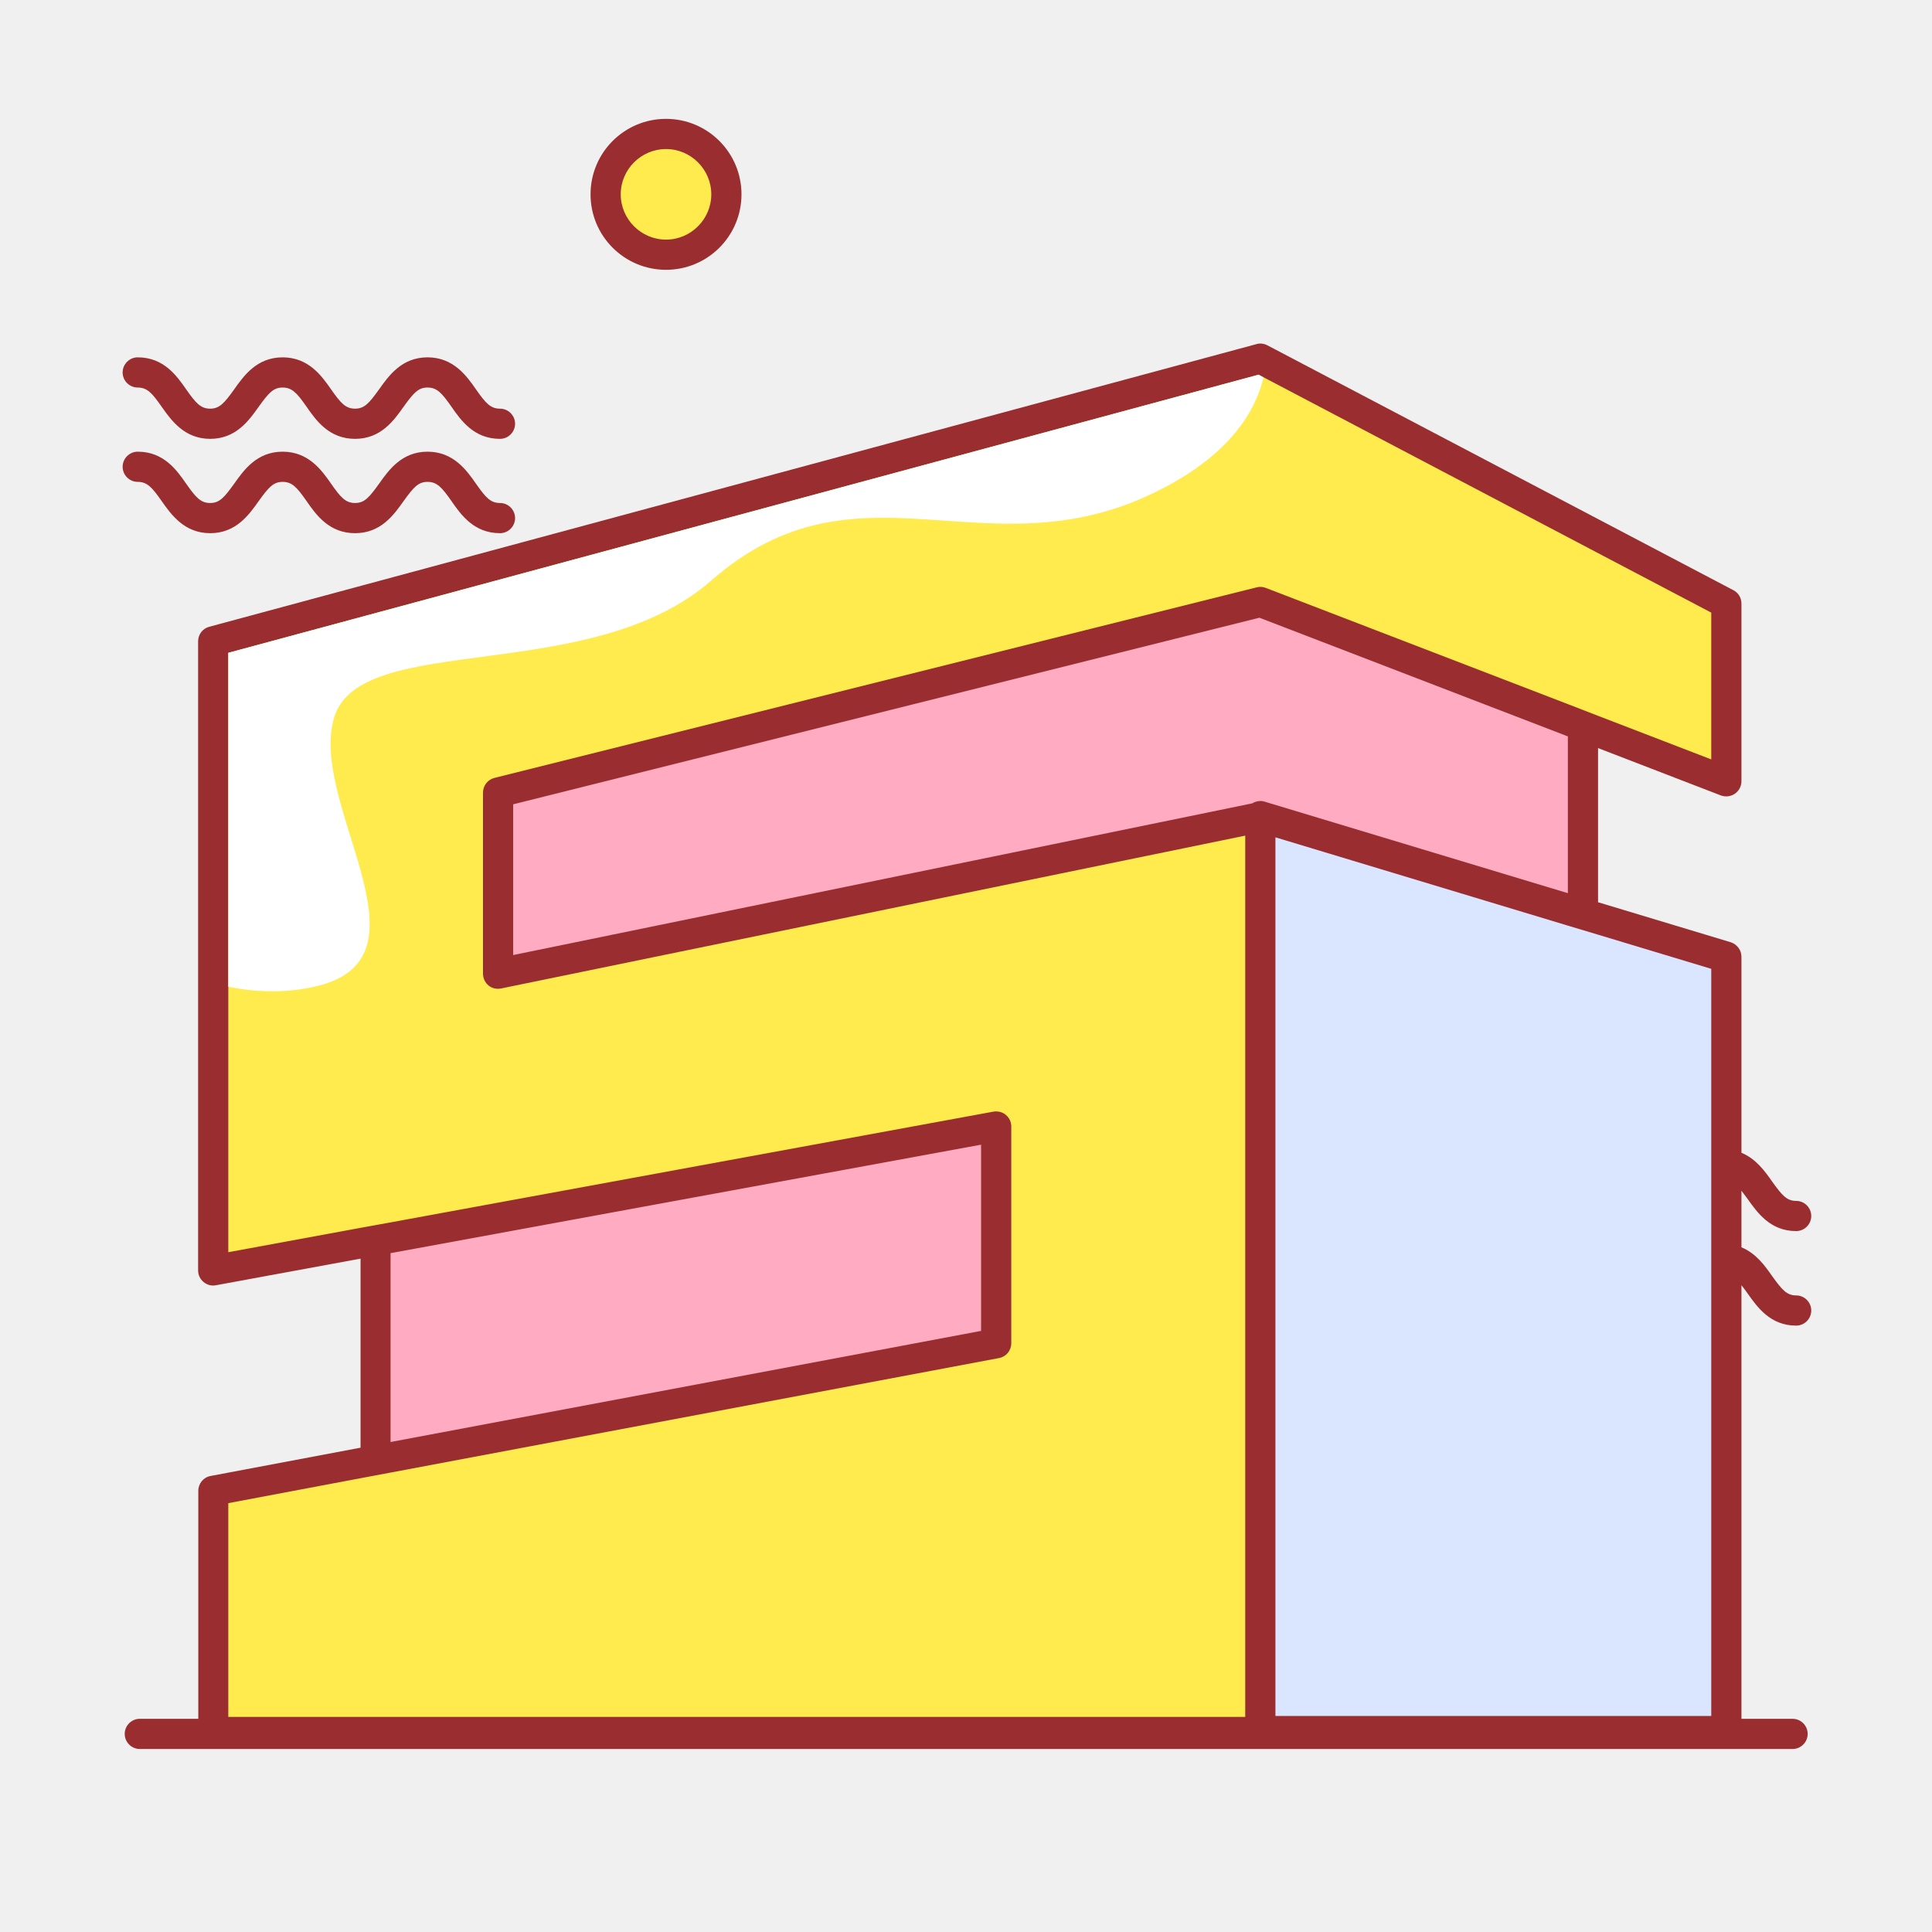
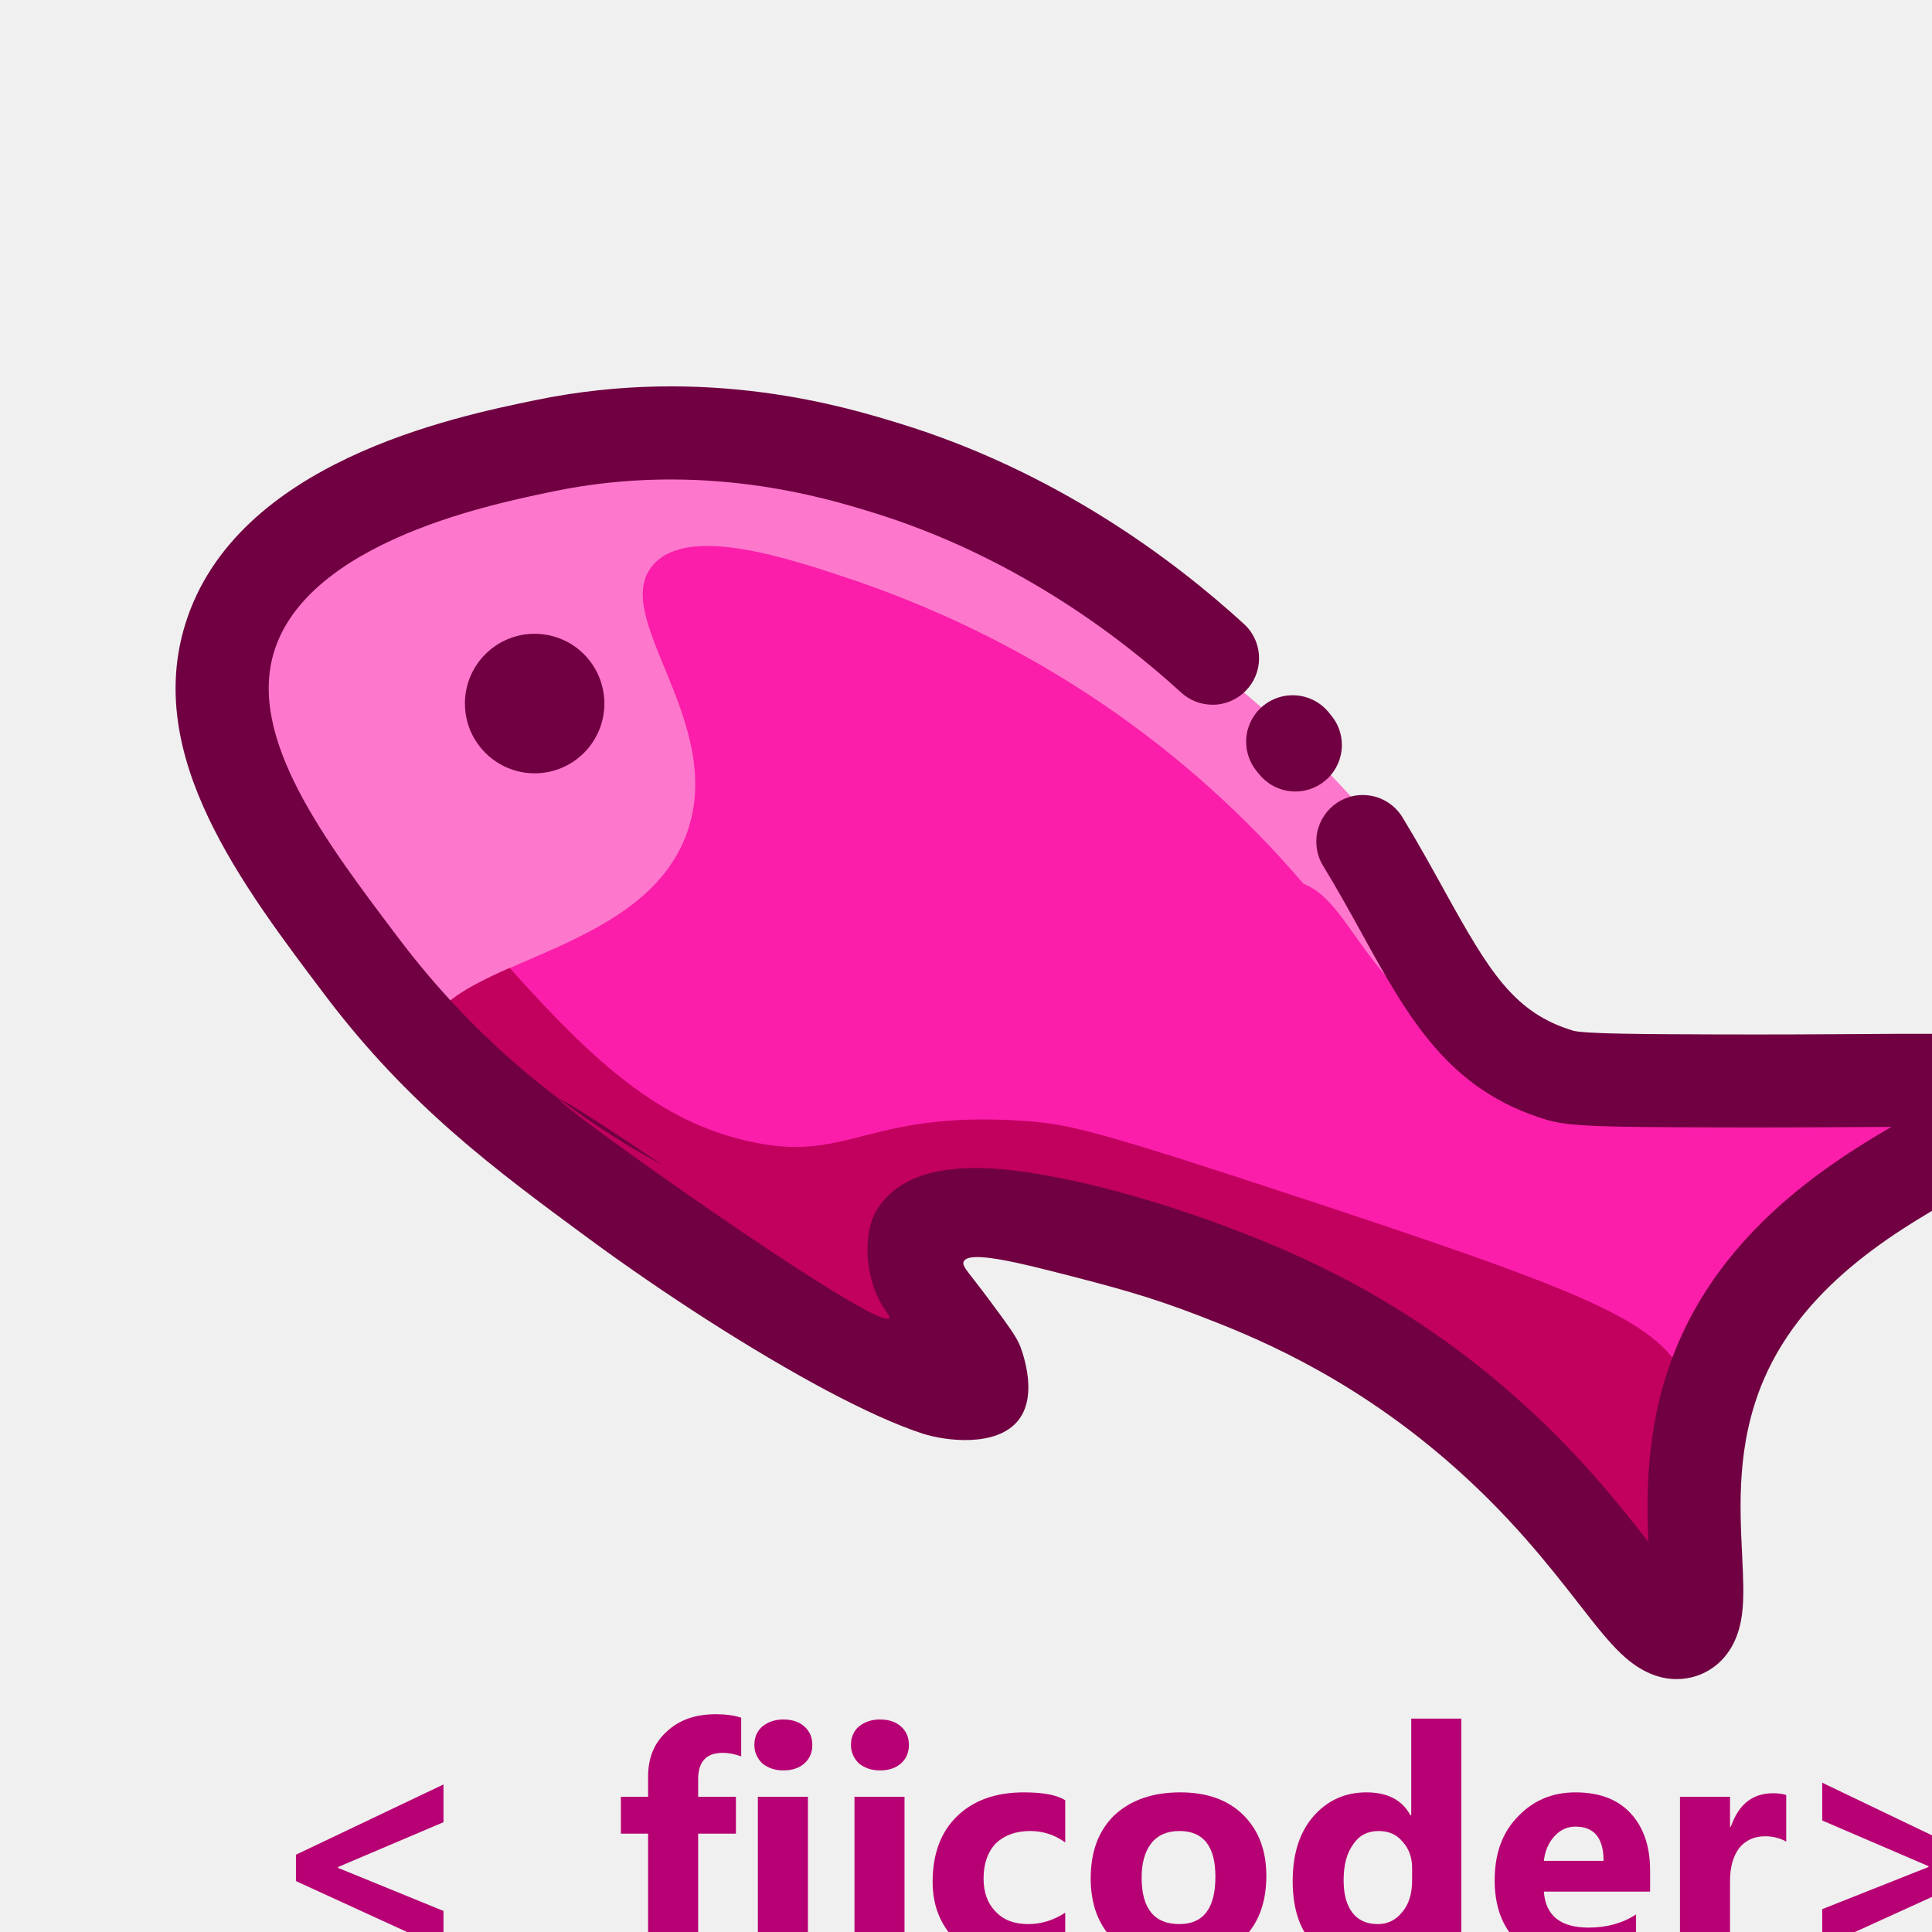
- <svg xmlns="http://www.w3.org/2000/svg" width="800px" height="800px" viewBox="0 0 1024 1024" class="icon" version="1.1">
-   <path d="M265 282.6c-13.8 0-20.7-9.8-25.7-17-5.1-7.3-7.7-10.2-12.7-10.2s-7.5 3-12.7 10.2c-5.1 7.2-12 17-25.7 17-13.8 0-20.7-9.8-25.7-17-5.1-7.3-7.7-10.2-12.7-10.2s-7.5 3-12.7 10.2c-5.1 7.2-12 17-25.7 17s-20.7-9.9-25.7-17c-5.1-7.3-7.7-10.2-12.7-10.2-4.4 0-8-3.6-8-8s3.6-8 8-8c13.8 0 20.7 9.8 25.7 17 5.1 7.3 7.7 10.2 12.7 10.2s7.5-3 12.7-10.2c5.1-7.2 12-17 25.7-17s20.7 9.8 25.7 17c5.1 7.3 7.7 10.2 12.7 10.2 5 0 7.5-3 12.7-10.2 5.1-7.2 12-17 25.7-17s20.7 9.8 25.7 17c5.1 7.3 7.7 10.2 12.7 10.2 4.4 0 8 3.6 8 8s-3.6 8-8 8zM265 232.6c-13.8 0-20.7-9.8-25.7-17-5.1-7.3-7.7-10.2-12.7-10.2s-7.5 3-12.7 10.2c-5.1 7.2-12 17-25.7 17-13.8 0-20.7-9.8-25.7-17-5.1-7.3-7.7-10.2-12.7-10.2s-7.5 3-12.7 10.2c-5.1 7.2-12 17-25.7 17s-20.7-9.9-25.7-17c-5.1-7.3-7.7-10.2-12.7-10.2-4.4 0-8-3.6-8-8s3.6-8 8-8c13.8 0 20.7 9.8 25.7 17 5.1 7.3 7.7 10.2 12.7 10.2s7.5-3 12.7-10.2c5.1-7.2 12-17 25.7-17s20.7 9.8 25.7 17c5.1 7.3 7.7 10.2 12.7 10.2 5 0 7.5-3 12.7-10.2 5.1-7.2 12-17 25.7-17s20.7 9.8 25.7 17c5.1 7.3 7.7 10.2 12.7 10.2 4.4 0 8 3.6 8 8s-3.6 8-8 8z" fill="#9A2D2F" />
-   <path d="M353 103m-32 0a32 32 0 1 0 64 0 32 32 0 1 0-64 0Z" fill="#FFEB4D" />
-   <path d="M353 143c-22.1 0-40-17.9-40-40s17.9-40 40-40 40 17.9 40 40-17.9 40-40 40z m0-64c-13.2 0-24 10.8-24 24s10.8 24 24 24 24-10.8 24-24-10.8-24-24-24z" fill="#9A2D2F" />
-   <path d="M839 918.5H199v-562l476-105 164 105z" fill="#FFACC2" />
-   <path d="M264 516v-96l404-101 247 95.1v-94.3L668 190 113 339.8v333.5L528 597v115l-415 78.1V918h802V507.6L668 433z" fill="#FFEB4D" />
-   <path d="M668 917.5h247V507.1l-247-74.6z" fill="#DAE5FF" />
-   <path d="M926.3 685.6c5.1 7.2 12 17 25.7 17 4.4 0 8-3.6 8-8s-3.6-8-8-8c-5 0-7.5-3-12.7-10.2-3.7-5.3-8.5-12.1-16.3-15.3v-30c1 1.3 2 2.7 3.3 4.4 5.1 7.2 12 17 25.7 17 4.4 0 8-3.6 8-8s-3.6-8-8-8c-5 0-7.5-3-12.7-10.2-3.7-5.3-8.5-12.1-16.3-15.3V507.1c0-3.5-2.3-6.6-5.7-7.7L847 478.2v-81.7l65.1 25.1c2.5 0.9 5.2 0.6 7.4-0.9s3.5-4 3.5-6.6v-94.2c0-3-1.6-5.7-4.3-7.1L671.7 183c-1.8-0.9-3.9-1.2-5.8-0.6l-555 149.8c-3.5 0.9-5.9 4.1-5.9 7.7v333.5c0 2.4 1.1 4.6 2.9 6.1 1.8 1.5 4.2 2.2 6.6 1.7l76.6-14.1v100.2l-79.5 15c-3.8 0.7-6.5 4-6.5 7.9V911h-31c-4.4 0-8 3.6-8 8s3.6 8 8 8h876c4.4 0 8-3.6 8-8s-3.6-8-8-8H923V681.2c1 1.2 2.1 2.7 3.3 4.4zM676 443.8l155 46.8 16 4.8 60 18.1v396H676V443.8z m155 29.6l-160.7-48.5c-2.2-0.7-4.6-0.3-6.6 0.9L272 506.2v-79.9l395.5-98.9L831 390.3v83.1zM207 664.2l313-57.5v98.7l-313 58.9V664.2z m-86 132.5l70-13.2 16-3 322.5-60.7c3.8-0.7 6.5-4 6.5-7.9V597c0-2.4-1.1-4.6-2.9-6.1-1.8-1.5-4.2-2.1-6.6-1.7L207 647.9l-16 2.9-70 12.9V346l546.1-147.4L907 324.7v77.8l-60-23.1-16-6.2-160.1-61.6c-1.5-0.6-3.2-0.7-4.8-0.3l-404 101c-3.6 0.9-6.1 4.1-6.1 7.8v96c0 2.4 1.1 4.7 2.9 6.2s4.3 2.1 6.7 1.6l394.4-81V910H121V796.7z" fill="#9A2D2F" />
-   <path d="M121 346v177c15.4 3.1 31.7 3.5 48-0.6 63-16.1-6.3-97.3 8.3-142.7 14.7-45.3 135.7-16 199.7-72 78-68.2 145-2.8 235-46.7 37.8-18.4 52.9-41 57.7-61l-2.7-1.4L121 346z" fill="#FFFFFF" />
+ <svg xmlns="http://www.w3.org/2000/svg" version="1.2" viewBox="0 -10 220 220" width="500" height="500">
+   <style>
+ 		.s0 { fill: #b70073 } 
+ 		.s1 { fill: #fd78cc } 
+ 		.s2 { fill: #fa1eaa } 
+ 		.s3 { fill: #c2005e } 
+ 		.s4 { fill: #700041 } 
+ 	</style>
+   <g id="SVGRepo_bgCarrier">
+     <path id="&lt;_fiicoder&gt;" class="s0" aria-label="&lt;_fiicoder&gt;" d="m50.5 207.6v4.3l-16.8-7.7v-3l16.8-8v4.3l-12 5.1v0.1zm19.8 8.7v2.1h-15.3v-2.1zm14.1-30.7v4.4q-1.1-0.4-2.1-0.4-2.8 0-2.8 3v2h4.3v4.2h-4.3v14.3h-5.7v-14.3h-3.1v-4.2h3.1v-2.3q0-3.2 2.1-5.1 2.1-2 5.6-2 1.7 0 2.9 0.4zm4.8 6q-1.4 0-2.4-0.8-0.9-0.9-0.9-2.1 0-1.3 0.9-2.1 1-0.8 2.4-0.8 1.5 0 2.4 0.8 0.9 0.8 0.9 2.1 0 1.3-0.9 2.1-0.9 0.8-2.4 0.8zm2.8 3v18.5h-5.7v-18.5zm8.2-3q-1.4 0-2.4-0.8-0.9-0.9-0.9-2.1 0-1.3 0.9-2.1 1-0.8 2.4-0.8 1.5 0 2.4 0.8 0.9 0.8 0.9 2.1 0 1.3-0.9 2.1-0.9 0.8-2.4 0.8zm2.8 3v18.5h-5.7v-18.5zm18.3 13.2v4.6q-1.9 1.1-5.6 1.1-4.2 0-6.9-2.6-2.6-2.6-2.6-6.6 0-4.8 2.8-7.5 2.8-2.7 7.6-2.7 3.3 0 4.7 0.9v4.8q-1.8-1.3-4-1.3-2.4 0-3.9 1.4-1.4 1.5-1.4 4 0 2.4 1.4 3.8 1.3 1.4 3.7 1.4 2.2 0 4.2-1.3zm12.8 5.7q-4.6 0-7.3-2.6-2.6-2.6-2.6-7 0-4.6 2.7-7.2 2.8-2.6 7.5-2.6 4.6 0 7.2 2.6 2.6 2.6 2.6 6.9 0 4.6-2.7 7.2-2.7 2.7-7.4 2.7zm0.2-15q-2.1 0-3.2 1.4-1.1 1.4-1.1 3.9 0 5.3 4.3 5.3 4.1 0 4.1-5.4 0-5.2-4.1-5.2zm32.1-12.8v27.4h-5.7v-2.6h-0.1q-1.9 3-5.7 3-3.5 0-5.6-2.4-2.1-2.5-2.1-6.9 0-4.6 2.3-7.3 2.4-2.8 6.1-2.8 3.6 0 5 2.6h0.1v-11zm-5.6 18.4v-1.4q0-1.8-1.1-3-1-1.2-2.7-1.2-1.9 0-2.9 1.5-1.1 1.5-1.1 4.1 0 2.4 1 3.7 1 1.3 2.9 1.3 1.7 0 2.8-1.4 1.1-1.3 1.1-3.6zm27.1-1.1v2.4h-12.1q0.3 4.1 5.1 4.1 3.1 0 5.4-1.5v4.1q-2.6 1.4-6.7 1.4-4.5 0-6.9-2.5-2.5-2.5-2.5-6.9 0-4.6 2.7-7.3 2.6-2.7 6.5-2.7 4.1 0 6.3 2.4 2.2 2.4 2.2 6.5zm-12.1-1.1h6.8q0-3.9-3.2-3.9-1.4 0-2.4 1.1-1 1.1-1.2 2.8zm27.6-7.5v5.3q-1.1-0.6-2.4-0.6-1.9 0-3 1.4-1 1.4-1 3.7v8.9h-5.7v-18.5h5.7v3.4h0.1q1.3-3.8 4.8-3.8 0.9 0 1.5 0.2zm21 6.7v2.9l-16.9 7.7v-4.3l12.1-4.8v-0.1l-12.1-5.2v-4.3z" />
+   </g>
+   <g id="SVGRepo_tracerCarrier">
+ 	</g>
+   <g id="SVGRepo_iconCarrier">
+     <path id="Shape 1" fill-rule="evenodd" class="s1" d="m41.15 48.27c-13.79 2.61-15.73 9.82-14.89 22.77 1.23 18.88 11.51 30.93 26.18 42.69 15.93 12.78 53.23 2.17 71.41-1.86 10.62-2.35 20.82-5.78 30.8-9.98 1.21-0.51 7.53-1.74 8.05-3.3 2.45-7.4-10.49-19.64-14.73-23.96-16.05-16.34-48.36-33.04-71.43-34.21-10.96-0.56-24.52-0.79-34.92 3.22-3.4 1.31-7.43 3.07-9.67 6.14-0.38 0.53-2 5.37-2.47 3.95" />
+     <path class="s2" d="m74.4 54.29c4.05-4.56 15.35-0.75 23.33 1.94 20.37 7.08 37.53 19 50.71 34.42 6.24 2.38 6.94 14.46 25.5 21.28 7.07 2.6 13.56 3.27 18.38 3.76 21.76 2.21 35.7-3.77 36.8-1.08 1.43 3.55-24.33 9.8-33.14 30.4-6.42 14.98-0.04 29.26-4.46 30.78-3.98 1.37-8.29-10.54-23.31-23.51-12.11-10.45-23.52-14.99-29.51-17.31-10.85-4.2-31.14-9.94-34.39-4.36-2.87 4.94 9.7 15.09 7.55 17.77-0.87 1.09-4.53 1.35-41.93-21.79-17.75-10.99-21.68-13.99-21.44-17.92 0.55-9.55 24.67-9.15 29.8-24.01 4.34-12.64-9.07-24.54-3.89-30.37z" />
+     <path class="s3" d="m192.99 148.81c-3.66-7.68-7.05-9.91-42.99-21.78-25.16-8.31-28.2-9.03-33.4-9.39-18.24-1.24-19.9 5.05-31.74 2.23-9.75-2.32-16.91-8.56-26.83-19.65-5.19 2.3-9.34 4.54-9.57 8.44 4.79 4.4 12.08 10.81 21.44 17.92 2 1.52 35.51 26.78 39.85 22.2 2.63-2.77-8.66-13.1-5.47-18.18 4.33-6.88 32.39 0.51 53.45 13.59 16.83 10.45 27.32 23.37 33.1 31.7 6.65-14.98 3.86-23.51 2.16-27.08z" />
+     <path class="s4" d="m190.88 181.2c-1.78 0-3.94-0.67-6.25-2.86-1.5-1.42-3-3.34-4.89-5.77-3.35-4.29-7.94-10.18-15.01-16.28-11.64-10.06-22.66-14.33-27.95-16.38-5.97-2.31-9.8-3.32-17.05-5.17-5.71-1.45-9.49-2.14-9.99-1.09-0.26 0.56 0.61 1.24 3.18 4.74 1.81 2.45 2.72 3.68 3.18 4.73 0.1 0.25 2.27 5.51-0.11 8.57-2.47 3.18-8.42 2.38-10.95 1.55-2.9-0.95-6.6-2.61-11-4.95-8.27-4.42-18.21-10.78-27.26-17.44-10.41-7.68-20.23-14.92-29.7-27.44-9.69-12.82-20.67-27.34-15.96-42.41 5.76-18.38 30.47-23.5 39.78-25.42 19.66-4.08 35.53 0.8 41.5 2.63 17.71 5.43 31.12 15.41 39.25 22.84 1.06 0.97 1.72 2.36 1.72 3.91 0 2.92-2.37 5.29-5.29 5.29-1.38 0-2.64-0.52-3.58-1.39-7.32-6.68-19.38-15.67-35.21-20.53-5.26-1.62-19.25-5.9-36.25-2.38-3.97 0.82-11.36 2.35-18.12 5.42-7.49 3.4-12.1 7.7-13.69 12.78-3.09 9.88 5.75 21.57 14.3 32.87 8.12 10.71 18.28 19.42 29.96 25.67-18.13-12.21-12.64-7.65-2.42-0.36 10.7 7.63 27.34 18.88 28.18 17.76 0.17-0.22-0.47-0.71-1.15-2.07-1.75-3.44-1.63-7.91-0.37-10.06 3.63-6.23 13.08-5.3 19.88-4.03 9.23 1.7 18.4 5.11 21 6.12 5.84 2.26 18 6.97 31.05 18.24 7.57 6.53 12.44 12.68 16.04 17.28-0.25-5.97-0.23-14.16 3.4-22.63 5.37-12.54 16.17-19.91 24.28-24.62l-3.56 0.02c-4.35 0.03-9.76 0.06-16.44 0.04-12.56-0.04-16.65-0.09-19.2-0.85-11.23-3.34-15.79-11.59-21.06-21.15-1.38-2.5-2.81-5.08-4.46-7.8-0.49-0.78-0.77-1.73-0.77-2.75 0-2.93 2.37-5.3 5.29-5.3 1.91 0 3.58 1.01 4.51 2.52 1.79 2.94 3.33 5.74 4.7 8.21 5.22 9.46 8.03 14.1 14.8 16.12 1.48 0.36 8.31 0.38 16.22 0.41 6.62 0.02 12.02-0.01 16.35-0.04 6.8-0.05 10.91-0.08 13.76 0.14 2.14 0.16 7.15 0.53 8.63 5.09 0.58 1.79 0.89 5.3-3.56 8.64-1.62 1.21-3.78 2.42-6.29 3.82-7.42 4.13-18.63 10.38-23.46 21.66-3.1 7.24-2.74 14.3-2.46 19.98 0.12 2.53 0.23 4.71 0 6.62-0.59 4.86-3.47 6.55-5.14 7.12-0.69 0.24-1.49 0.38-2.32 0.38q-0.02 0-0.04 0z" />
+     <path class="s4" d="m147.51 80.13q0 0 0 0c-1.66 0-3.14-0.76-4.11-1.95l-0.3-0.36c-0.74-0.91-1.2-2.08-1.2-3.36 0-2.92 2.37-5.29 5.3-5.29 1.64 0 3.11 0.75 4.08 1.92l0.34 0.42c0.74 0.9 1.18 2.06 1.18 3.33 0 2.92-2.37 5.29-5.29 5.29z" />
+     <path class="s4" d="m56.91 76.99c1.14 0.67 2.51 1.07 3.97 1.07 4.39 0 7.94-3.56 7.94-7.95 0-2.92-1.58-5.48-3.93-6.86-1.18-0.68-2.55-1.08-4.01-1.08-4.39 0-7.94 3.56-7.94 7.94 0 2.93 1.58 5.48 3.93 6.86z" />
+   </g>
</svg>
